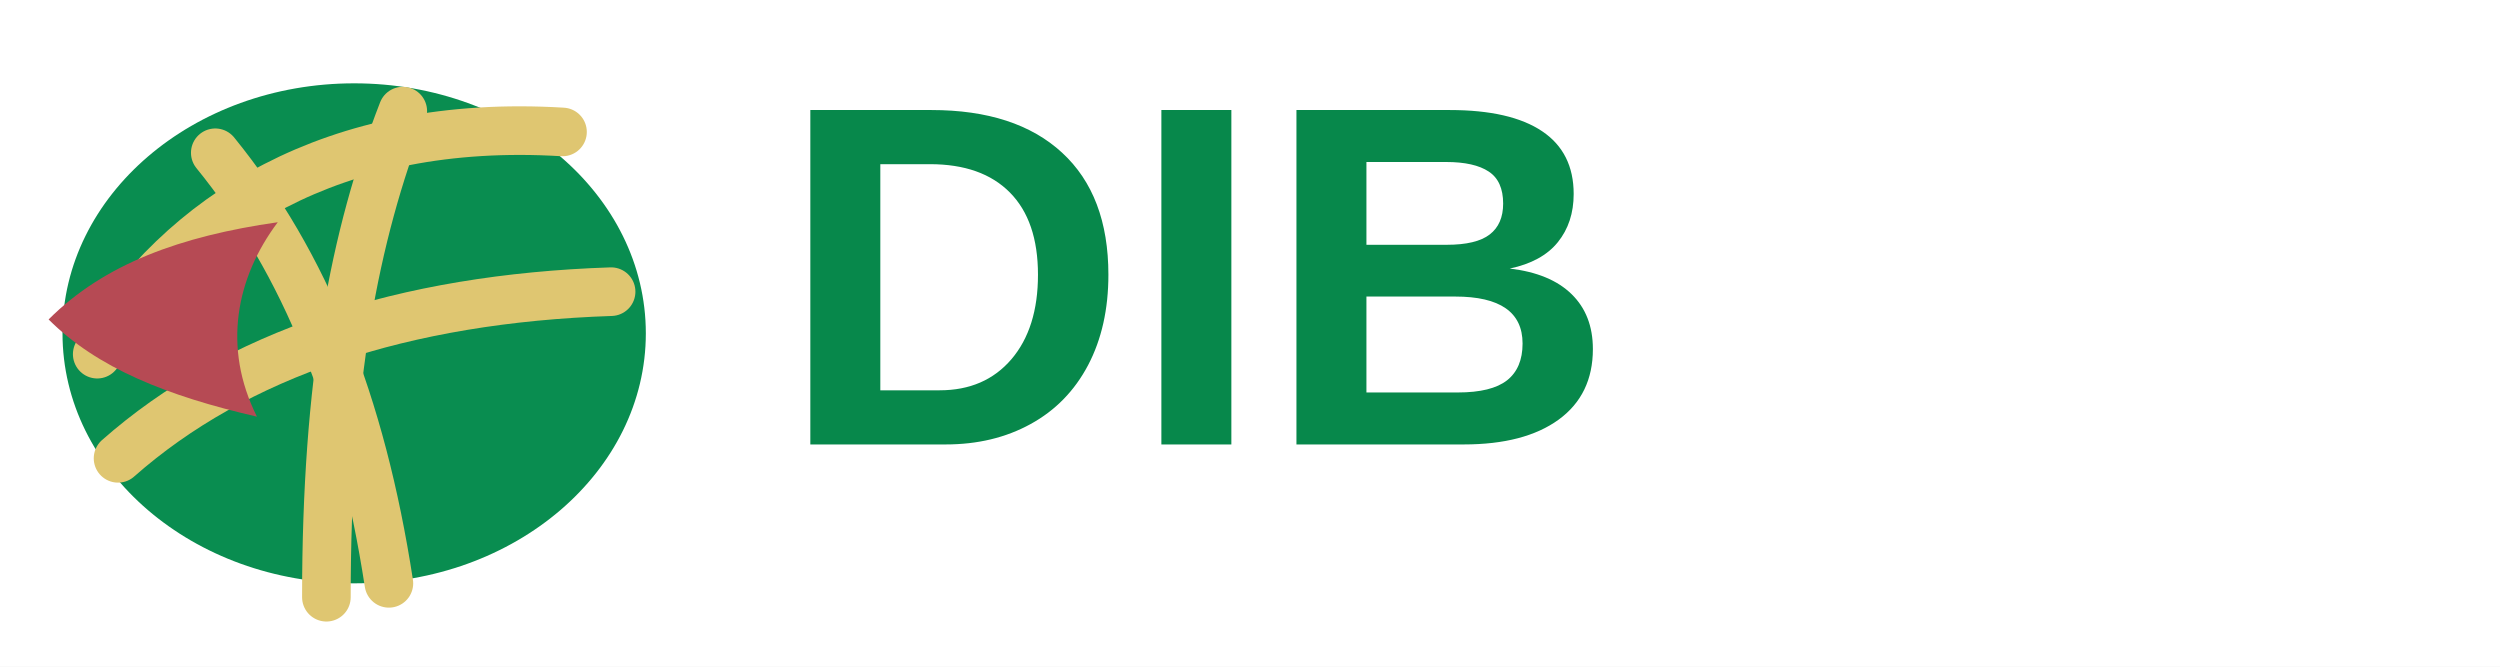
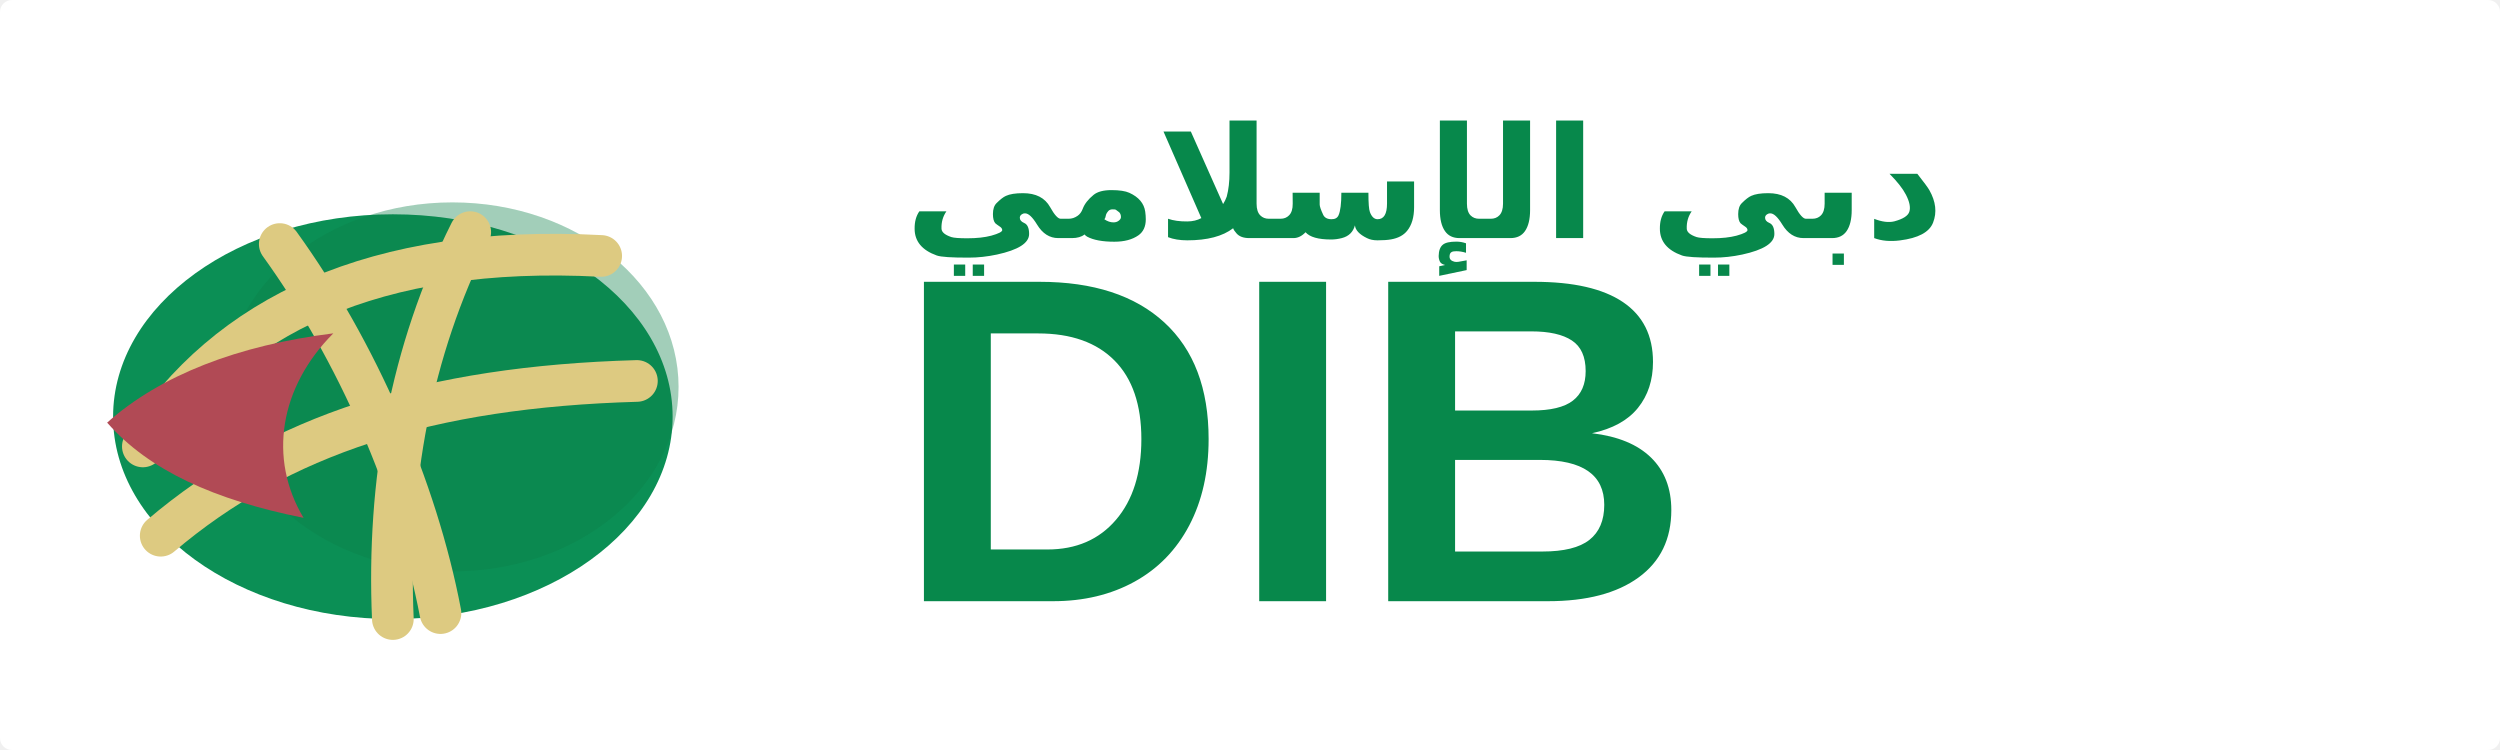
- <svg xmlns="http://www.w3.org/2000/svg" width="360" height="96" viewBox="0 0 360 96" role="img" aria-label="Dubai Islamic Bank logo">
-   <rect width="360" height="96" fill="#ffffff" />
-   <g transform="translate(6 8)">
-     <ellipse cx="45" cy="40" rx="42" ry="36" fill="#098d50" />
-     <path d="M8 43 C20 23 42 9 75 11" fill="none" stroke="#dfc671" stroke-width="7" stroke-linecap="round" />
-     <path d="M11 58 C28 43 52 35 82 34" fill="none" stroke="#dfc671" stroke-width="7" stroke-linecap="round" />
-     <path d="M25 14 C38 30 46 50 50 76" fill="none" stroke="#dfc671" stroke-width="7" stroke-linecap="round" />
-     <path d="M52 8 C45 26 41 47 41 78" fill="none" stroke="#dfc671" stroke-width="7" stroke-linecap="round" />
-     <path d="M1 38 C9 30 20 26 34 24 C28 32 26 42 31 52 C18 49 8 45 1 38Z" fill="#b64a54" />
+ <svg xmlns="http://www.w3.org/2000/svg" width="420" height="126" viewBox="0 0 420 126" role="img" aria-label="Dubai Islamic Bank logo">
+   <rect width="420" height="126" rx="2" fill="#ffffff" />
+   <g transform="translate(18 34)">
+     <ellipse cx="48" cy="36" rx="47" ry="34" fill="#0b8f55" />
+     <ellipse cx="58" cy="31" rx="38" ry="31" fill="#0a7f48" opacity="0.38" />
+     <path d="M6 41 C20 19 45 7 83 9" fill="none" stroke="#ddca81" stroke-width="7" stroke-linecap="round" />
+     <path d="M9 56 C29 39 54 31 89 30" fill="none" stroke="#ddca81" stroke-width="7" stroke-linecap="round" />
+     <path d="M29 7 C42 25 52 48 56 69" fill="none" stroke="#ddca81" stroke-width="7" stroke-linecap="round" />
+     <path d="M61 5 C51 25 47 47 48 70" fill="none" stroke="#ddca81" stroke-width="7" stroke-linecap="round" />
+     <path d="M0 37 C9 29 22 24 38 22 C29 31 27 43 33 53 C18 50 7 45 0 37Z" fill="#b14a55" />
  </g>
  <g fill="#07884b" font-family="Arial, Helvetica, sans-serif" font-weight="700">
-     <text x="112" y="64" font-size="70">DIB</text>
+     <text x="152" y="40" font-size="26">دبي الإسلامي</text>
+     <text x="150" y="101" font-size="78">DIB</text>
  </g>
</svg>
